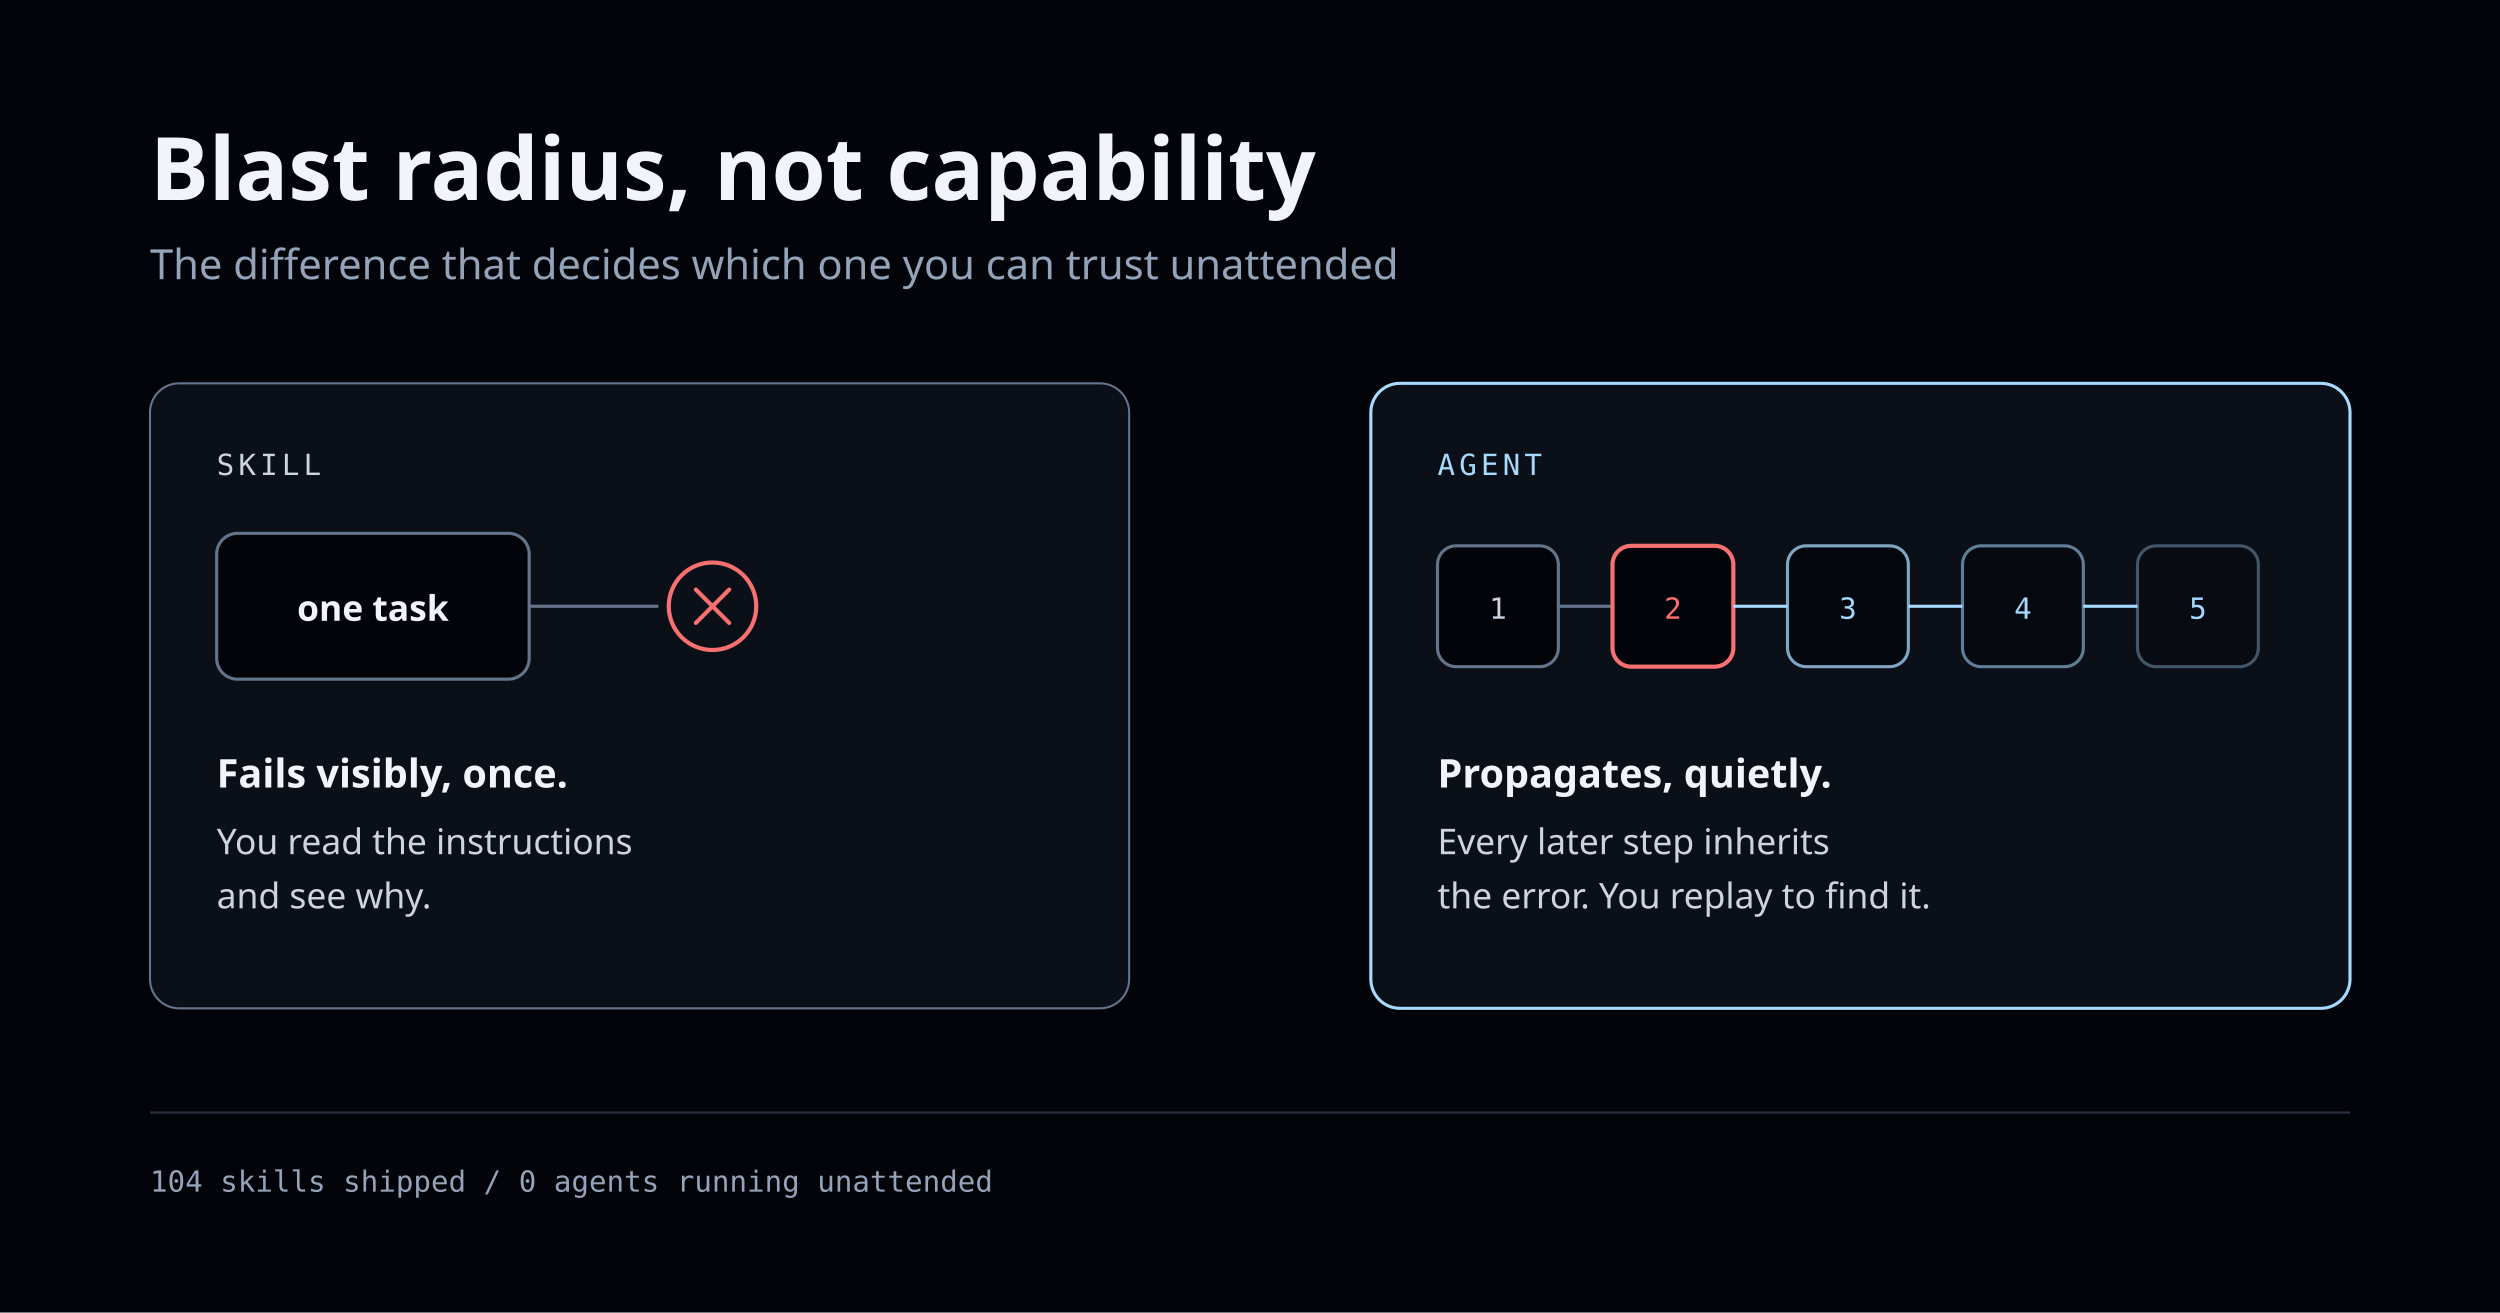
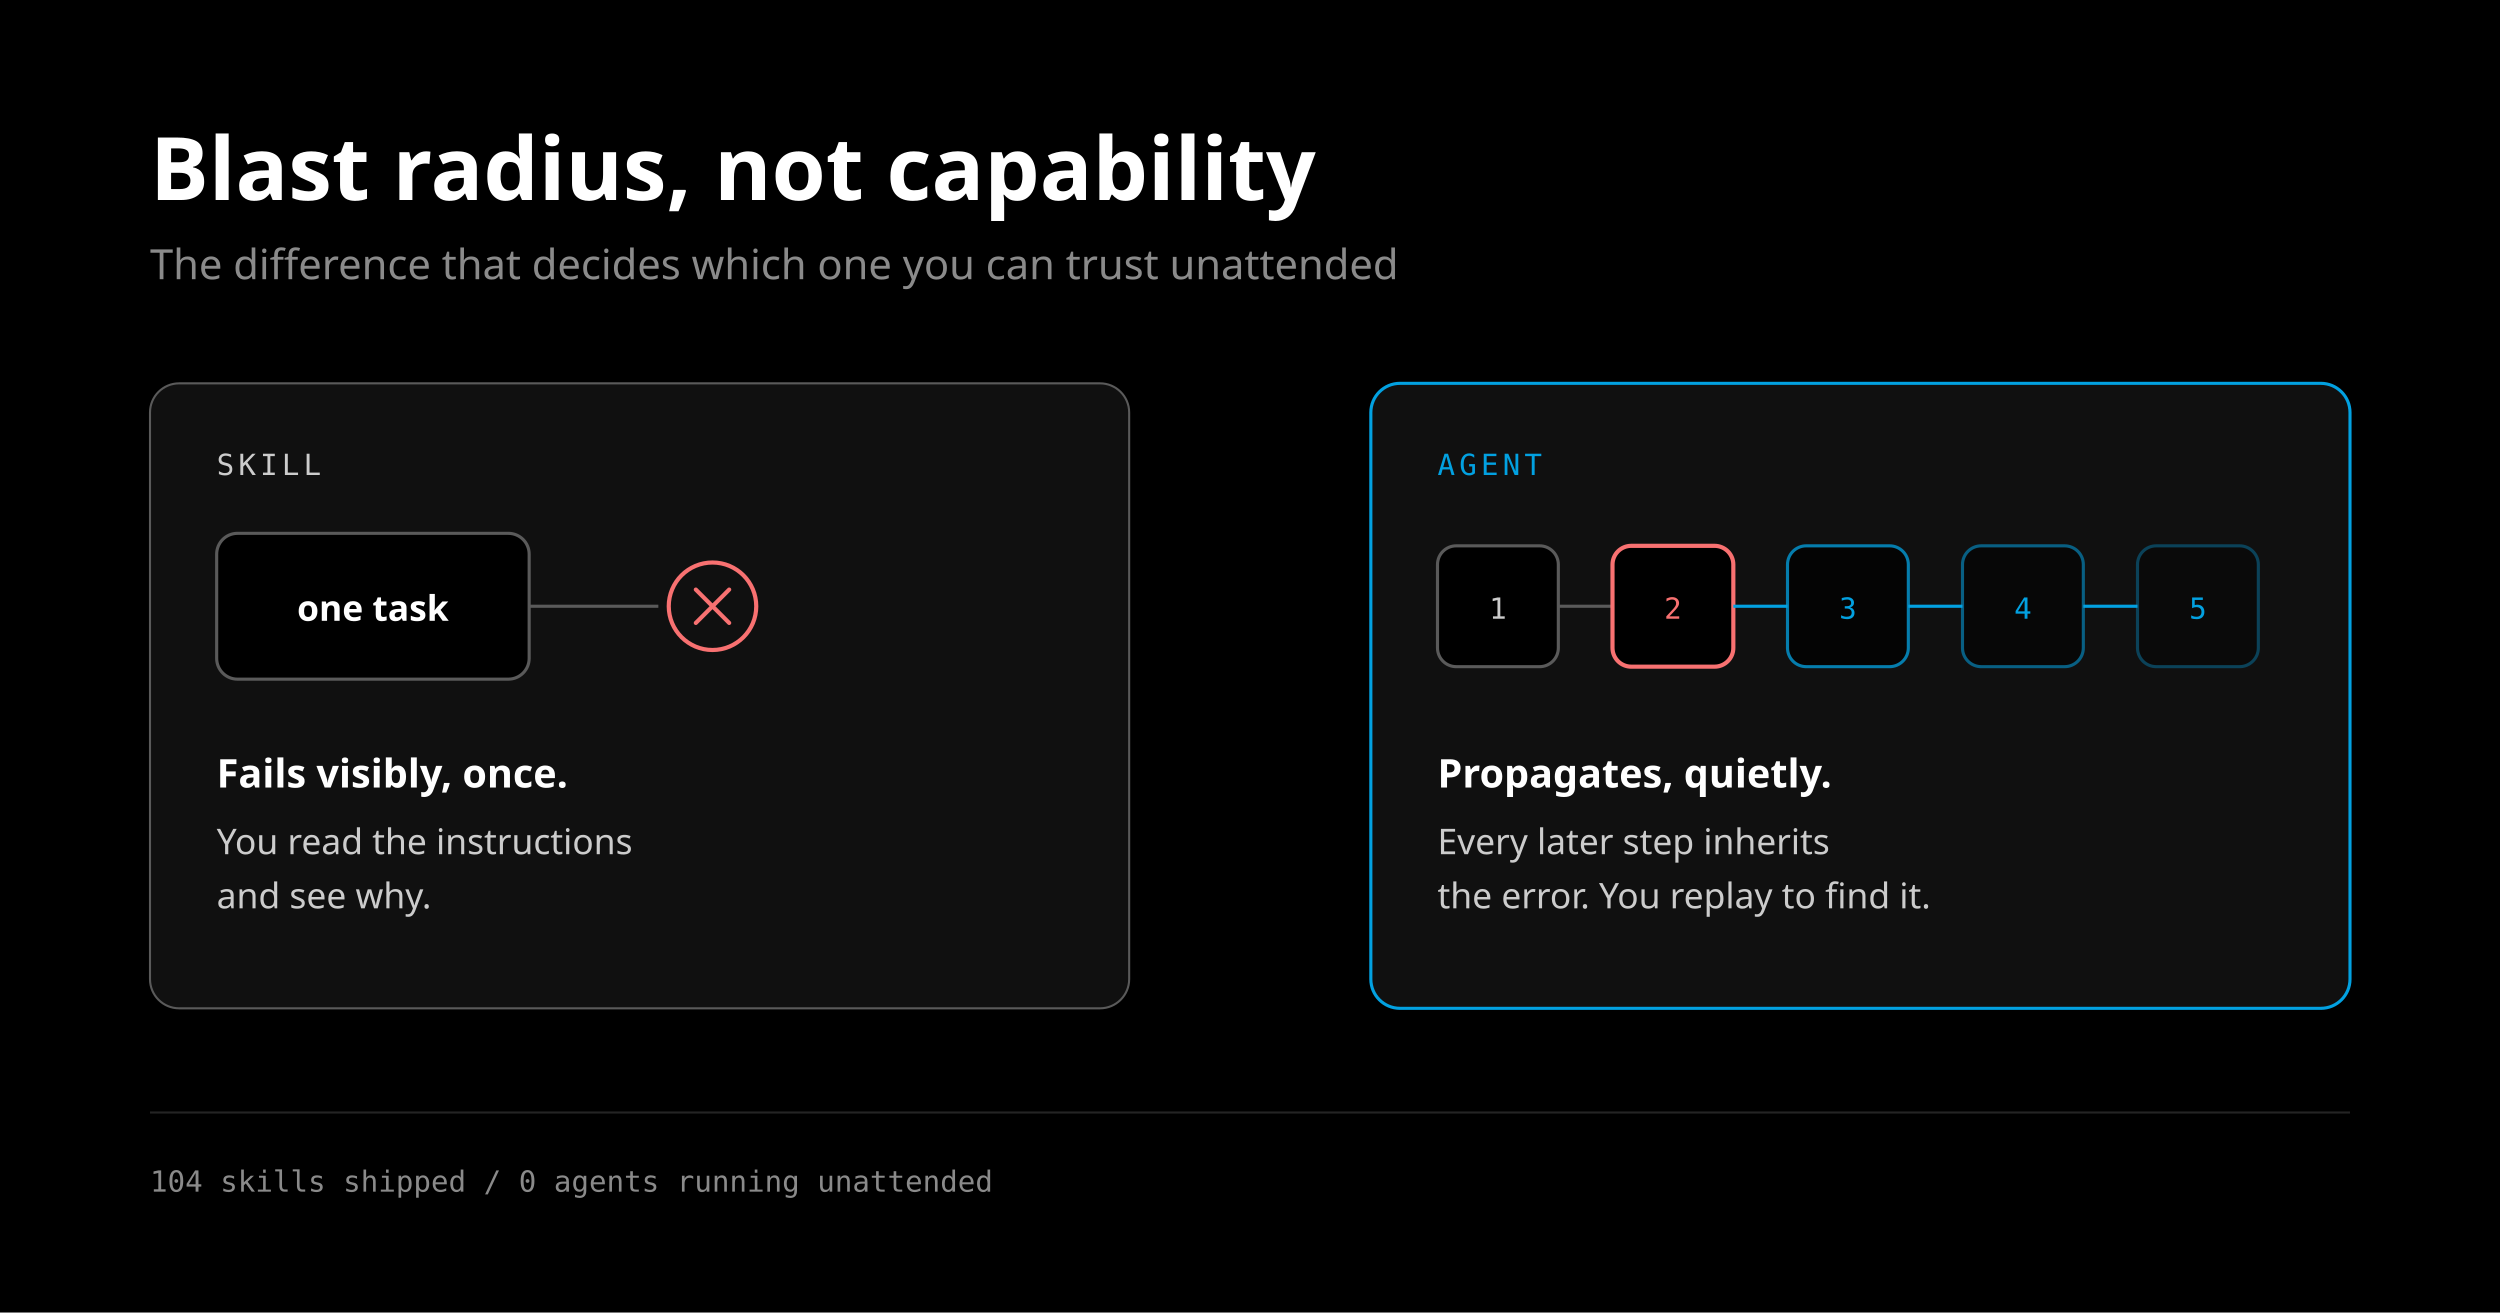
<svg xmlns="http://www.w3.org/2000/svg" viewBox="0 0 1200 630" role="img" aria-label="A skill fails visibly on one task. An agent's failure propagates across a chain of steps.">
-   <rect width="1200" height="630" fill="#02040A" />
-   <text x="72" y="96" font-family="Urbanist" font-weight="700" font-size="42" fill="#F1F5F9">Blast radius, not capability</text>
-   <text x="72" y="134" font-family="Urbanist" font-weight="400" font-size="20" fill="#94A3B8">The difference that decides which one you can trust unattended</text>
-   <rect x="72" y="184" width="470" height="300" rx="14" fill="#0B0F17" stroke="#64748B" stroke-width="1" />
-   <text x="104" y="228" font-family="ui-monospace, Consolas, monospace" font-size="14" fill="#CBD5E1" letter-spacing="2">SKILL</text>
-   <rect x="104" y="256" width="150" height="70" rx="10" fill="#02040A" stroke="#64748B" stroke-width="1.5" />
-   <text x="179" y="298" text-anchor="middle" font-family="Urbanist" font-weight="700" font-size="17" fill="#F1F5F9">one task</text>
-   <line x1="254" y1="291" x2="316" y2="291" stroke="#64748B" stroke-width="1.5" />
+   <rect width="1200" height="630" fill="#000000" />
+   <text x="72" y="96" font-family="Urbanist" font-weight="700" font-size="42" fill="#FFFFFF">Blast radius, not capability</text>
+   <text x="72" y="134" font-family="Urbanist" font-weight="400" font-size="20" fill="#8A8A8A">The difference that decides which one you can trust unattended</text>
+   <rect x="72" y="184" width="470" height="300" rx="14" fill="#101010" stroke="#5A5A5A" stroke-width="1" />
+   <text x="104" y="228" font-family="ui-monospace, Consolas, monospace" font-size="14" fill="#CCCCCC" letter-spacing="2">SKILL</text>
+   <rect x="104" y="256" width="150" height="70" rx="10" fill="#000000" stroke="#5A5A5A" stroke-width="1.5" />
+   <text x="179" y="298" text-anchor="middle" font-family="Urbanist" font-weight="700" font-size="17" fill="#FFFFFF">one task</text>
+   <line x1="254" y1="291" x2="316" y2="291" stroke="#5A5A5A" stroke-width="1.5" />
  <circle cx="342" cy="291" r="21" fill="none" stroke="#F87171" stroke-width="2" />
  <path d="M334 283 L350 299 M350 283 L334 299" stroke="#F87171" stroke-width="2" stroke-linecap="round" />
-   <text x="104" y="378" font-family="Urbanist" font-weight="700" font-size="19" fill="#F1F5F9">Fails visibly, once.</text>
-   <text x="104" y="410" font-family="Urbanist" font-weight="400" font-size="17" fill="#CBD5E1">You read the instructions</text>
-   <text x="104" y="436" font-family="Urbanist" font-weight="400" font-size="17" fill="#CBD5E1">and see why.</text>
-   <rect x="658" y="184" width="470" height="300" rx="14" fill="#0B0F17" stroke="#A6DAFF" stroke-width="1.5" />
-   <text x="690" y="228" font-family="ui-monospace, Consolas, monospace" font-size="14" fill="#A6DAFF" letter-spacing="2">AGENT</text>
-   <rect x="690" y="262" width="58" height="58" rx="9" fill="#02040A" stroke="#64748B" stroke-width="1.5" />
-   <text x="719" y="297" text-anchor="middle" font-family="ui-monospace, Consolas, monospace" font-size="14" fill="#CBD5E1">1</text>
-   <line x1="748" y1="291" x2="774" y2="291" stroke="#64748B" stroke-width="1.5" />
-   <rect x="774" y="262" width="58" height="58" rx="9" fill="#02040A" stroke="#F87171" stroke-width="2" />
+   <text x="104" y="378" font-family="Urbanist" font-weight="700" font-size="19" fill="#FFFFFF">Fails visibly, once.</text>
+   <text x="104" y="410" font-family="Urbanist" font-weight="400" font-size="17" fill="#CCCCCC">You read the instructions</text>
+   <text x="104" y="436" font-family="Urbanist" font-weight="400" font-size="17" fill="#CCCCCC">and see why.</text>
+   <rect x="658" y="184" width="470" height="300" rx="14" fill="#101010" stroke="#02A1E1" stroke-width="1.5" />
+   <text x="690" y="228" font-family="ui-monospace, Consolas, monospace" font-size="14" fill="#02A1E1" letter-spacing="2">AGENT</text>
+   <rect x="690" y="262" width="58" height="58" rx="9" fill="#000000" stroke="#5A5A5A" stroke-width="1.5" />
+   <text x="719" y="297" text-anchor="middle" font-family="ui-monospace, Consolas, monospace" font-size="14" fill="#CCCCCC">1</text>
+   <line x1="748" y1="291" x2="774" y2="291" stroke="#5A5A5A" stroke-width="1.5" />
+   <rect x="774" y="262" width="58" height="58" rx="9" fill="#000000" stroke="#F87171" stroke-width="2" />
  <text x="803" y="297" text-anchor="middle" font-family="ui-monospace, Consolas, monospace" font-size="14" fill="#F87171">2</text>
-   <line x1="832" y1="291" x2="858" y2="291" stroke="#A6DAFF" stroke-width="1.5" />
-   <rect x="858" y="262" width="58" height="58" rx="9" fill="#02040A" stroke="#A6DAFF" stroke-width="1.5" opacity="0.75" />
-   <text x="887" y="297" text-anchor="middle" font-family="ui-monospace, Consolas, monospace" font-size="14" fill="#A6DAFF">3</text>
-   <line x1="916" y1="291" x2="942" y2="291" stroke="#A6DAFF" stroke-width="1.5" />
-   <rect x="942" y="262" width="58" height="58" rx="9" fill="#02040A" stroke="#A6DAFF" stroke-width="1.5" opacity="0.55" />
-   <text x="971" y="297" text-anchor="middle" font-family="ui-monospace, Consolas, monospace" font-size="14" fill="#A6DAFF">4</text>
-   <line x1="1000" y1="291" x2="1026" y2="291" stroke="#A6DAFF" stroke-width="1.5" />
-   <rect x="1026" y="262" width="58" height="58" rx="9" fill="#02040A" stroke="#A6DAFF" stroke-width="1.5" opacity="0.35" />
-   <text x="1055" y="297" text-anchor="middle" font-family="ui-monospace, Consolas, monospace" font-size="14" fill="#A6DAFF">5</text>
-   <text x="690" y="378" font-family="Urbanist" font-weight="700" font-size="19" fill="#F1F5F9">Propagates, quietly.</text>
-   <text x="690" y="410" font-family="Urbanist" font-weight="400" font-size="17" fill="#CBD5E1">Every later step inherits</text>
-   <text x="690" y="436" font-family="Urbanist" font-weight="400" font-size="17" fill="#CBD5E1">the error. You replay to find it.</text>
-   <line x1="72" y1="534" x2="1128" y2="534" stroke="#64748B" stroke-width="1" opacity="0.4" />
-   <text x="72" y="572" font-family="ui-monospace, Consolas, monospace" font-size="14" fill="#94A3B8">104 skills shipped / 0 agents running unattended</text>
+   <line x1="832" y1="291" x2="858" y2="291" stroke="#02A1E1" stroke-width="1.5" />
+   <rect x="858" y="262" width="58" height="58" rx="9" fill="#000000" stroke="#02A1E1" stroke-width="1.5" opacity="0.75" />
+   <text x="887" y="297" text-anchor="middle" font-family="ui-monospace, Consolas, monospace" font-size="14" fill="#02A1E1">3</text>
+   <line x1="916" y1="291" x2="942" y2="291" stroke="#02A1E1" stroke-width="1.5" />
+   <rect x="942" y="262" width="58" height="58" rx="9" fill="#000000" stroke="#02A1E1" stroke-width="1.5" opacity="0.55" />
+   <text x="971" y="297" text-anchor="middle" font-family="ui-monospace, Consolas, monospace" font-size="14" fill="#02A1E1">4</text>
+   <line x1="1000" y1="291" x2="1026" y2="291" stroke="#02A1E1" stroke-width="1.5" />
+   <rect x="1026" y="262" width="58" height="58" rx="9" fill="#000000" stroke="#02A1E1" stroke-width="1.5" opacity="0.35" />
+   <text x="1055" y="297" text-anchor="middle" font-family="ui-monospace, Consolas, monospace" font-size="14" fill="#02A1E1">5</text>
+   <text x="690" y="378" font-family="Urbanist" font-weight="700" font-size="19" fill="#FFFFFF">Propagates, quietly.</text>
+   <text x="690" y="410" font-family="Urbanist" font-weight="400" font-size="17" fill="#CCCCCC">Every later step inherits</text>
+   <text x="690" y="436" font-family="Urbanist" font-weight="400" font-size="17" fill="#CCCCCC">the error. You replay to find it.</text>
+   <line x1="72" y1="534" x2="1128" y2="534" stroke="#5A5A5A" stroke-width="1" opacity="0.4" />
+   <text x="72" y="572" font-family="ui-monospace, Consolas, monospace" font-size="14" fill="#8A8A8A">104 skills shipped / 0 agents running unattended</text>
</svg>
